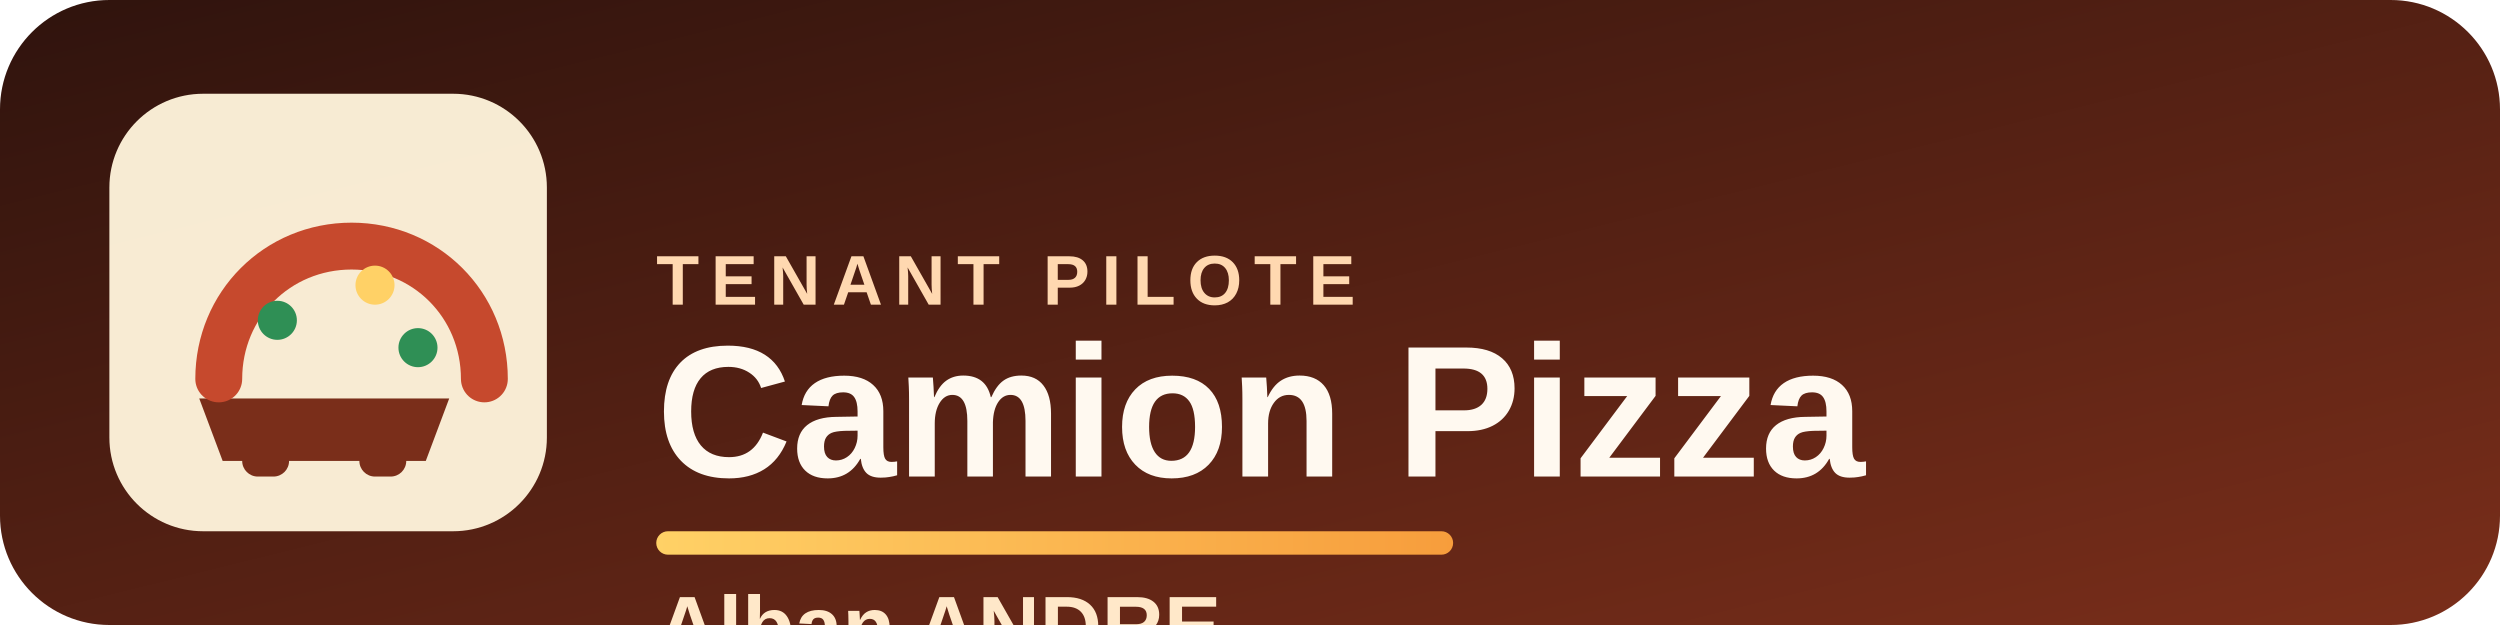
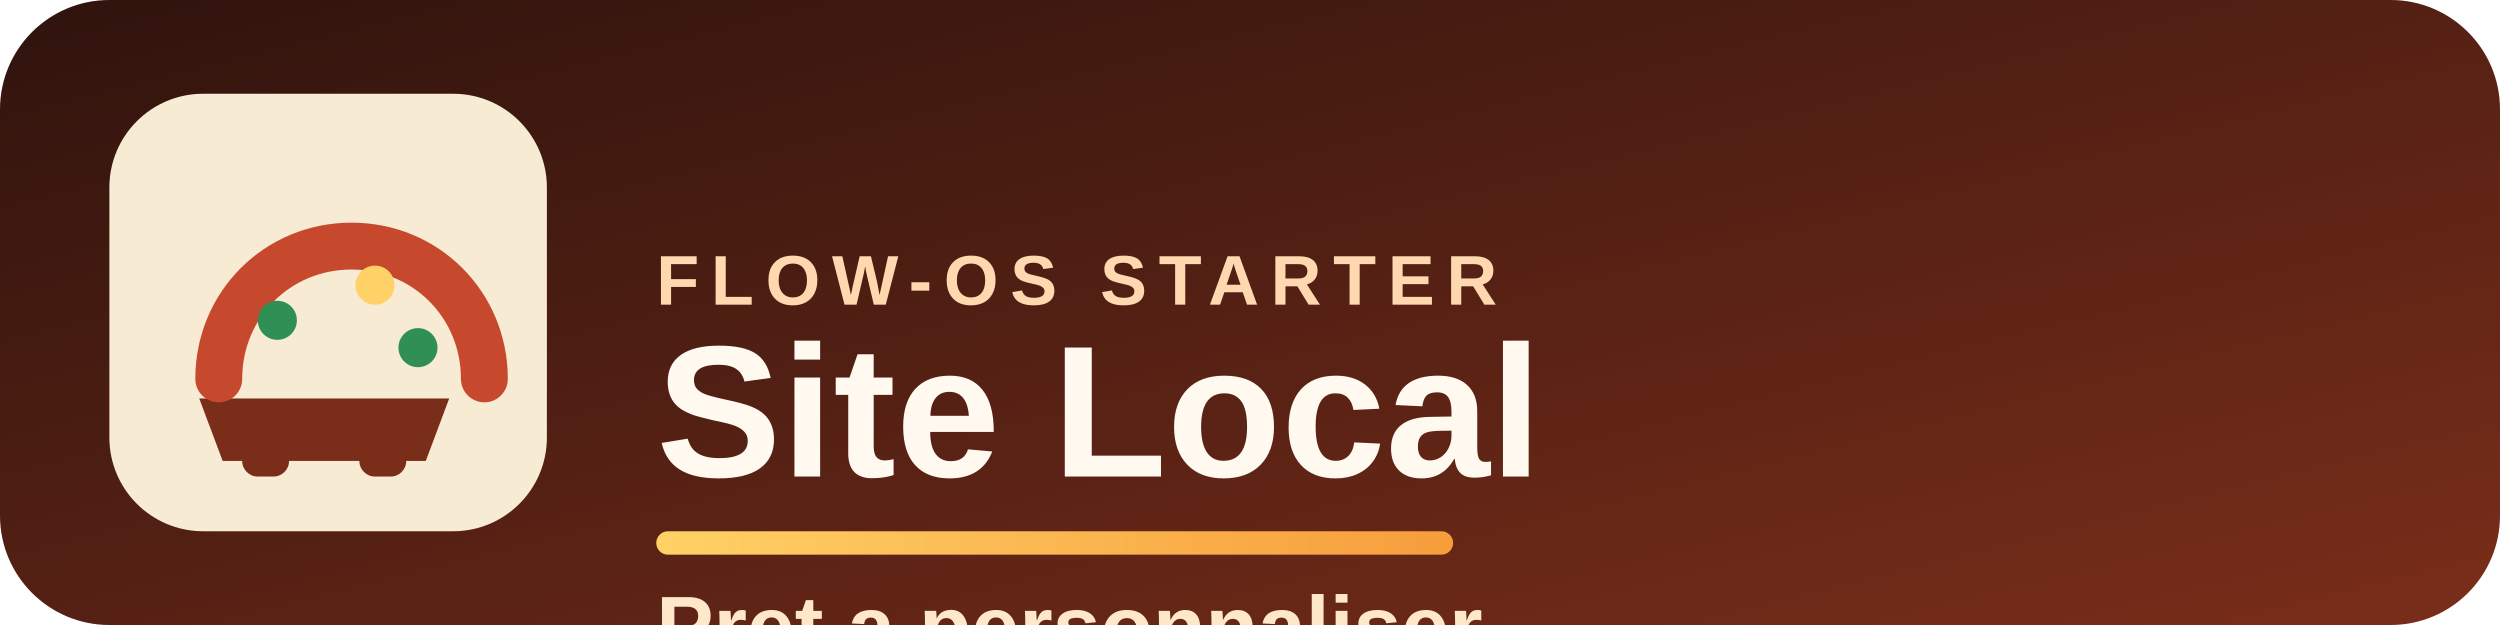
<svg xmlns="http://www.w3.org/2000/svg" width="640" height="160" viewBox="0 0 640 160" role="img" aria-labelledby="title desc">
  <defs>
    <linearGradient id="bg" x1="0%" y1="0%" x2="100%" y2="100%">
      <stop offset="0%" stop-color="#2f130d" />
      <stop offset="100%" stop-color="#7a2e1a" />
    </linearGradient>
    <linearGradient id="accent" x1="0%" y1="0%" x2="100%" y2="0%">
      <stop offset="0%" stop-color="#ffd166" />
      <stop offset="100%" stop-color="#f79d3c" />
    </linearGradient>
  </defs>
  <rect width="640" height="160" rx="28" fill="url(#bg)" />
  <g transform="translate(28 24)">
    <rect width="112" height="112" rx="24" fill="#fff4db" opacity="0.96" />
    <path d="M23 78h64l-6 16H29z" fill="#7a2e1a" />
    <path d="M28 73c0-19 15-34 34-34s34 15 34 34" fill="none" stroke="#c6492d" stroke-width="12" stroke-linecap="round" />
    <circle cx="43" cy="58" r="5" fill="#2f8f55" />
    <circle cx="68" cy="49" r="5" fill="#ffd166" />
    <circle cx="79" cy="65" r="5" fill="#2f8f55" />
    <rect x="34" y="80" width="12" height="18" rx="4" fill="#7a2e1a" />
    <rect x="64" y="80" width="12" height="18" rx="4" fill="#7a2e1a" />
  </g>
  <g transform="translate(168 44)">
-     <text x="0" y="34" font-family="Segoe UI, Arial, sans-serif" font-size="18" font-weight="700" letter-spacing="3" fill="#ffd8b0">TENANT PILOTE</text>
-     <text x="0" y="78" font-family="Segoe UI, Arial, sans-serif" font-size="48" font-weight="800" fill="#fff9f0">Camion Pizza</text>
+     <text x="0" y="34" font-family="Segoe UI, Arial, sans-serif" font-size="18" font-weight="700" letter-spacing="3" fill="#ffd8b0">FLOW-OS STARTER</text>
+     <text x="0" y="78" font-family="Segoe UI, Arial, sans-serif" font-size="48" font-weight="800" fill="#fff9f0">Site Local</text>
    <rect x="0" y="92" width="204" height="6" rx="3" fill="url(#accent)" />
-     <text x="0" y="124" font-family="Segoe UI, Arial, sans-serif" font-size="22" font-weight="600" fill="#ffe8c9">Alban ANDRE</text>
+     <text x="0" y="124" font-family="Segoe UI, Arial, sans-serif" font-size="22" font-weight="600" fill="#ffe8c9">Pret a personnaliser</text>
  </g>
</svg>
